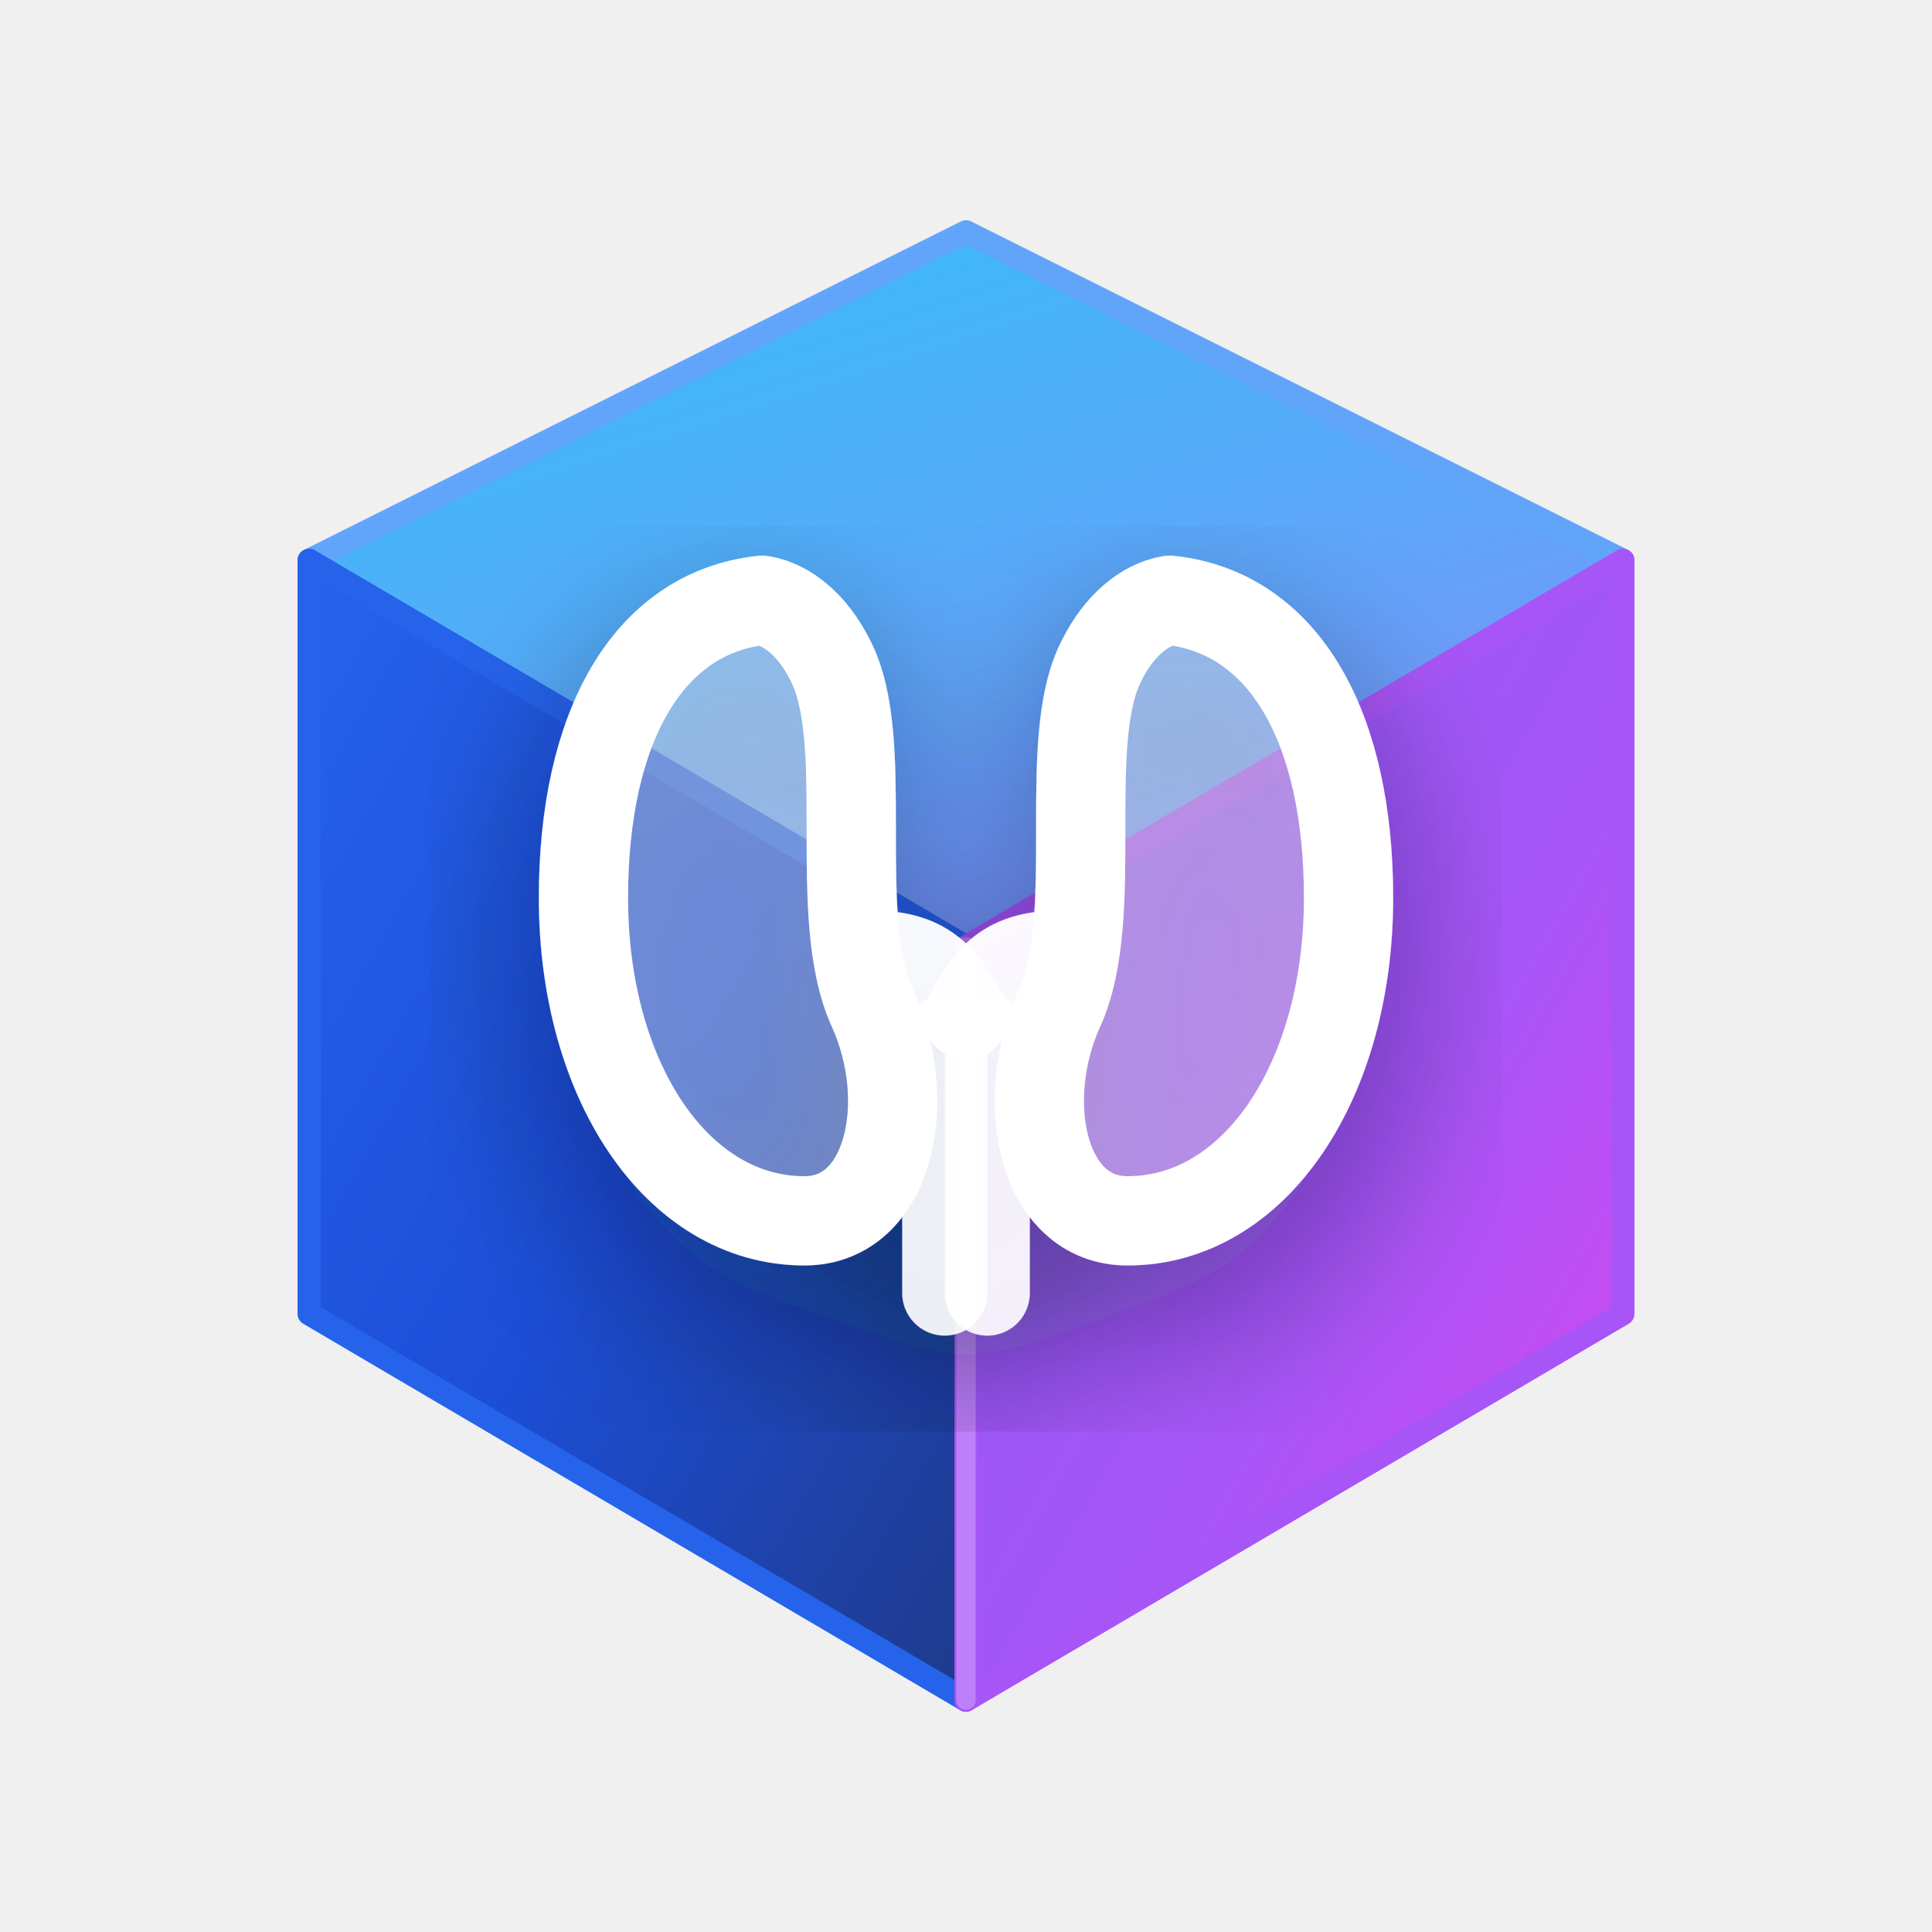
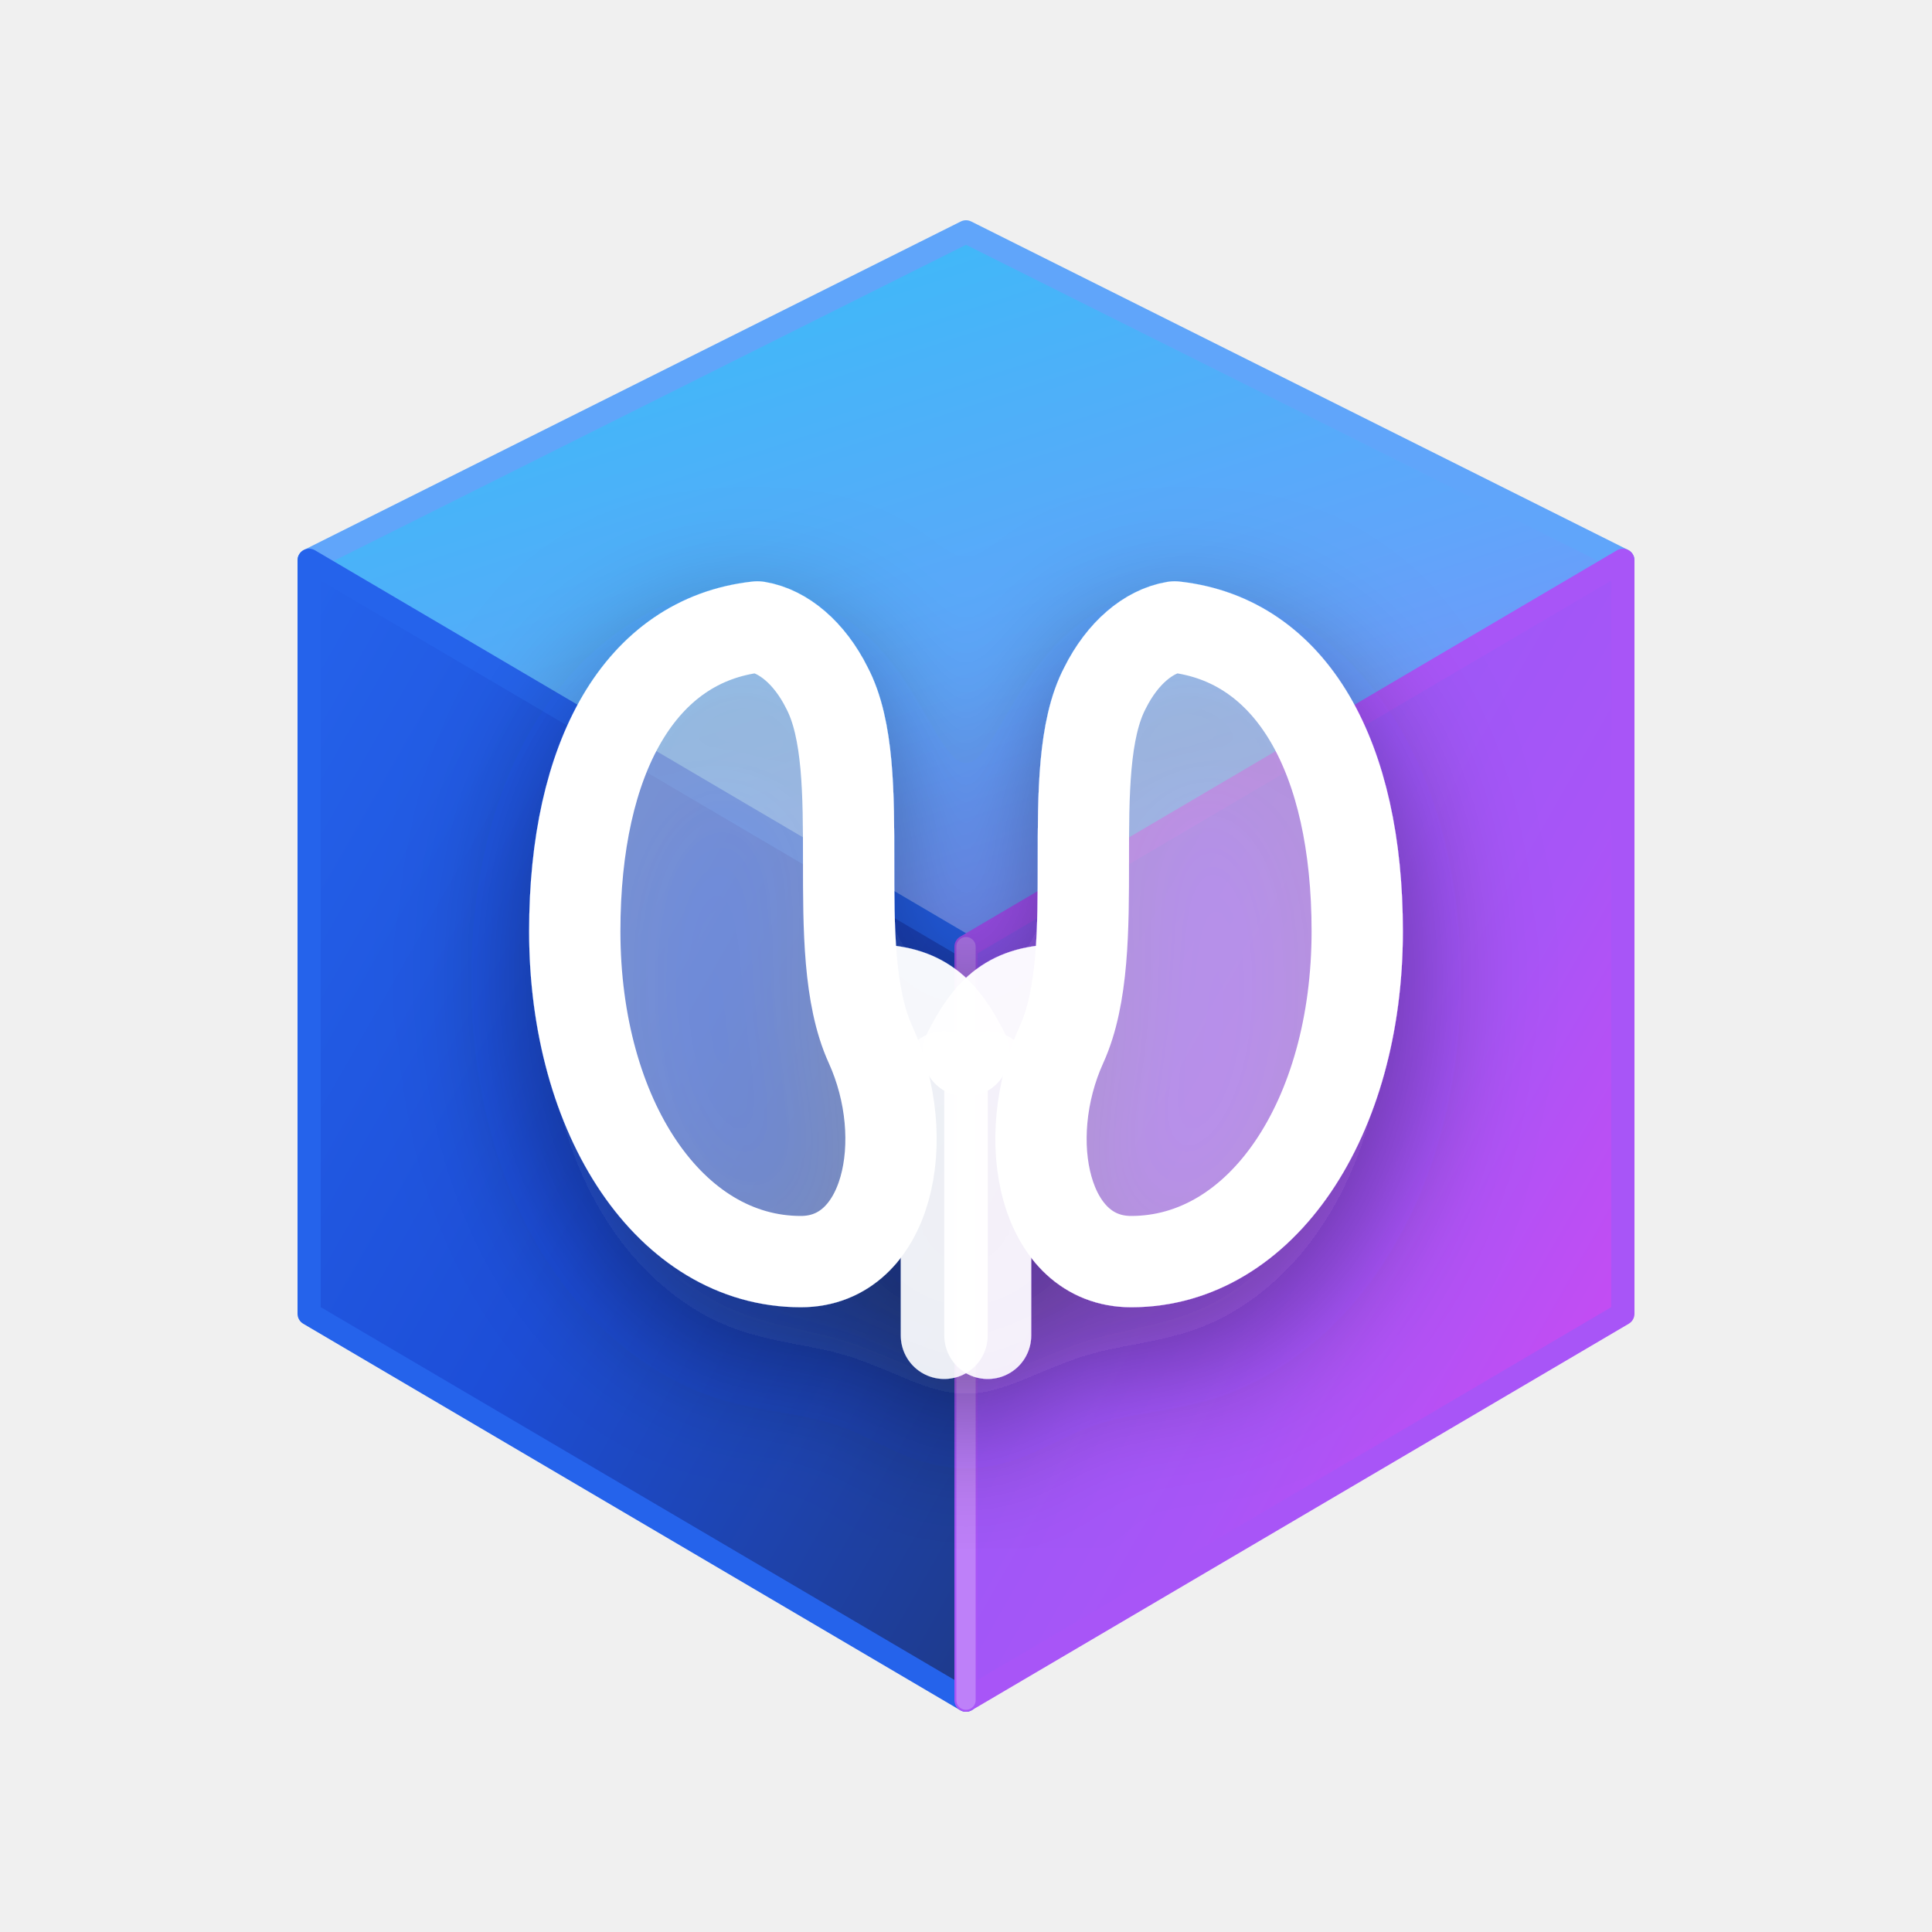
<svg xmlns="http://www.w3.org/2000/svg" width="48" height="48" viewBox="0 0 100 100" fill="none">
  <defs>
    <linearGradient id="favTopGrad" x1="20%" y1="0%" x2="80%" y2="100%">
      <stop offset="0%" stop-color="#38bdf8" />
      <stop offset="60%" stop-color="#60a5fa" />
      <stop offset="100%" stop-color="#818cf8" />
    </linearGradient>
    <linearGradient id="favLeftGrad" x1="0%" y1="0%" x2="100%" y2="100%">
      <stop offset="0%" stop-color="#2563eb" />
      <stop offset="50%" stop-color="#1d4ed8" />
      <stop offset="100%" stop-color="#1e3a8a" />
    </linearGradient>
    <linearGradient id="favRightGrad" x1="0%" y1="0%" x2="100%" y2="100%">
      <stop offset="0%" stop-color="#8b5cf6" />
      <stop offset="60%" stop-color="#a855f7" />
      <stop offset="100%" stop-color="#d946ef" />
    </linearGradient>
-     <filter id="favNefroGlow" x="-20%" y="-20%" width="140%" height="140%">
-       <feDropShadow dx="0" dy="1.5" stdDeviation="1.8" flood-color="#0f172a" flood-opacity="0.45" />
+     <filter id="favNefroGlow" x="-30%" y="-30%" width="160%" height="160%">
+       <feDropShadow dx="0" dy="1.2" stdDeviation="1.5" flood-color="#0f172a" flood-opacity="0.5" />
    </filter>
  </defs>
  <g stroke-linejoin="round" stroke-linecap="round">
    <path d="M 50 12 L 84 29 L 50 49 L 16 29 Z" fill="url(#favTopGrad)" stroke="#60a5fa" stroke-width="1.2" />
    <path d="M 16 29 L 50 49 L 50 88 L 16 68 Z" fill="url(#favLeftGrad)" stroke="#2563eb" stroke-width="1.2" />
    <path d="M 50 49 L 84 29 L 84 68 L 50 88 Z" fill="url(#favRightGrad)" stroke="#a855f7" stroke-width="1.2" />
    <line x1="50" y1="49" x2="50" y2="88" stroke="#ffffff" stroke-width="1" stroke-opacity="0.25" />
  </g>
-   <g filter="url(#favNefroGlow)" transform="translate(50, 49) scale(2.2) translate(-12, -12.35)">
-     <path d="M7.2 4.2C4.5 4.5 3 7.2 3 11.2C3 15.5 5.2 18.8 8.2 18.8C10.2 18.8 10.8 16 9.8 13.8C8.8 11.6 9.8 7.5 8.8 5.6C8.4 4.8 7.8 4.3 7.2 4.2Z" fill="rgba(255,255,255,0.28)" stroke="#ffffff" stroke-width="2.1" stroke-linecap="round" stroke-linejoin="round" />
-     <path d="M16.8 4.2C19.5 4.5 21 7.2 21 11.2C21 15.5 18.8 18.8 15.8 18.8C13.8 18.8 13.2 16 14.2 13.8C15.2 11.6 14.2 7.5 15.2 5.6C15.6 4.8 16.2 4.3 16.8 4.2Z" fill="rgba(255,255,255,0.28)" stroke="#ffffff" stroke-width="2.1" stroke-linecap="round" stroke-linejoin="round" />
-     <path d="M9.8 12.5C11 12.5 11.5 13 12 14" stroke="#ffffff" stroke-width="2.0" stroke-linecap="round" opacity="0.95" />
-     <path d="M14.2 12.5C13 12.5 12.5 13 12 14" stroke="#ffffff" stroke-width="2.0" stroke-linecap="round" opacity="0.95" />
-     <path d="M11.5 14.5V20.5" stroke="#ffffff" stroke-width="2.0" stroke-linecap="round" opacity="0.9" />
-     <path d="M12.5 14.5V20.5" stroke="#ffffff" stroke-width="2.0" stroke-linecap="round" opacity="0.9" />
-   </g>
+   <svg x="23" y="23" width="54" height="54" viewBox="0 0 24 24" overflow="visible">
+     <g stroke="#ffffff" stroke-width="2.1" stroke-linecap="round" stroke-linejoin="round" filter="url(#favNefroGlow)">
+       <path d="M7.2 4.2C4.5 4.5 3 7.2 3 11.2C3 15.5 5.2 18.8 8.2 18.8C10.2 18.8 10.8 16 9.8 13.8C8.8 11.6 9.8 7.5 8.8 5.6C8.4 4.8 7.8 4.3 7.2 4.2Z" fill="rgba(255, 255, 255, 0.3)" />
+       <path d="M16.8 4.2C19.5 4.5 21 7.2 21 11.2C21 15.5 18.8 18.8 15.8 18.8C13.8 18.8 13.2 16 14.2 13.8C15.2 11.6 14.2 7.5 15.2 5.6C15.6 4.8 16.2 4.3 16.8 4.2Z" fill="rgba(255, 255, 255, 0.3)" />
+       <path d="M9.8 12.5C11 12.5 11.5 13 12 14" opacity="0.95" fill="none" stroke-width="2.0" />
+       <path d="M14.2 12.5C13 12.5 12.5 13 12 14" opacity="0.95" fill="none" stroke-width="2.0" />
+       <path d="M11.5 14.5V20.5" opacity="0.9" fill="none" stroke-width="2.0" />
+       <path d="M12.5 14.5V20.5" opacity="0.9" fill="none" stroke-width="2.0" />
+     </g>
+   </svg>
</svg>
